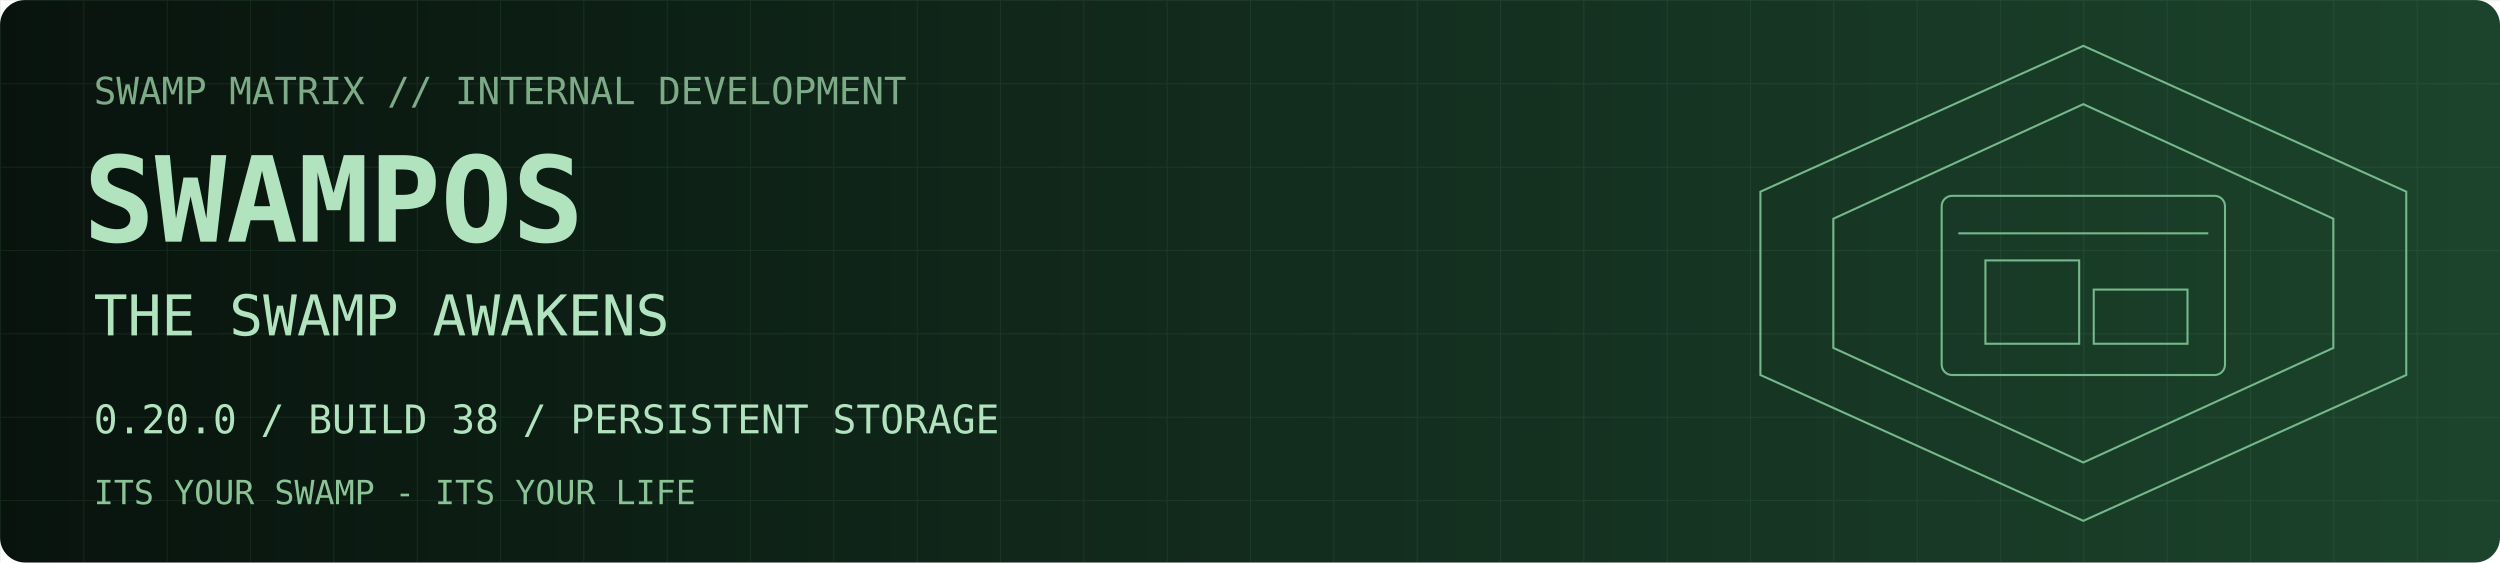
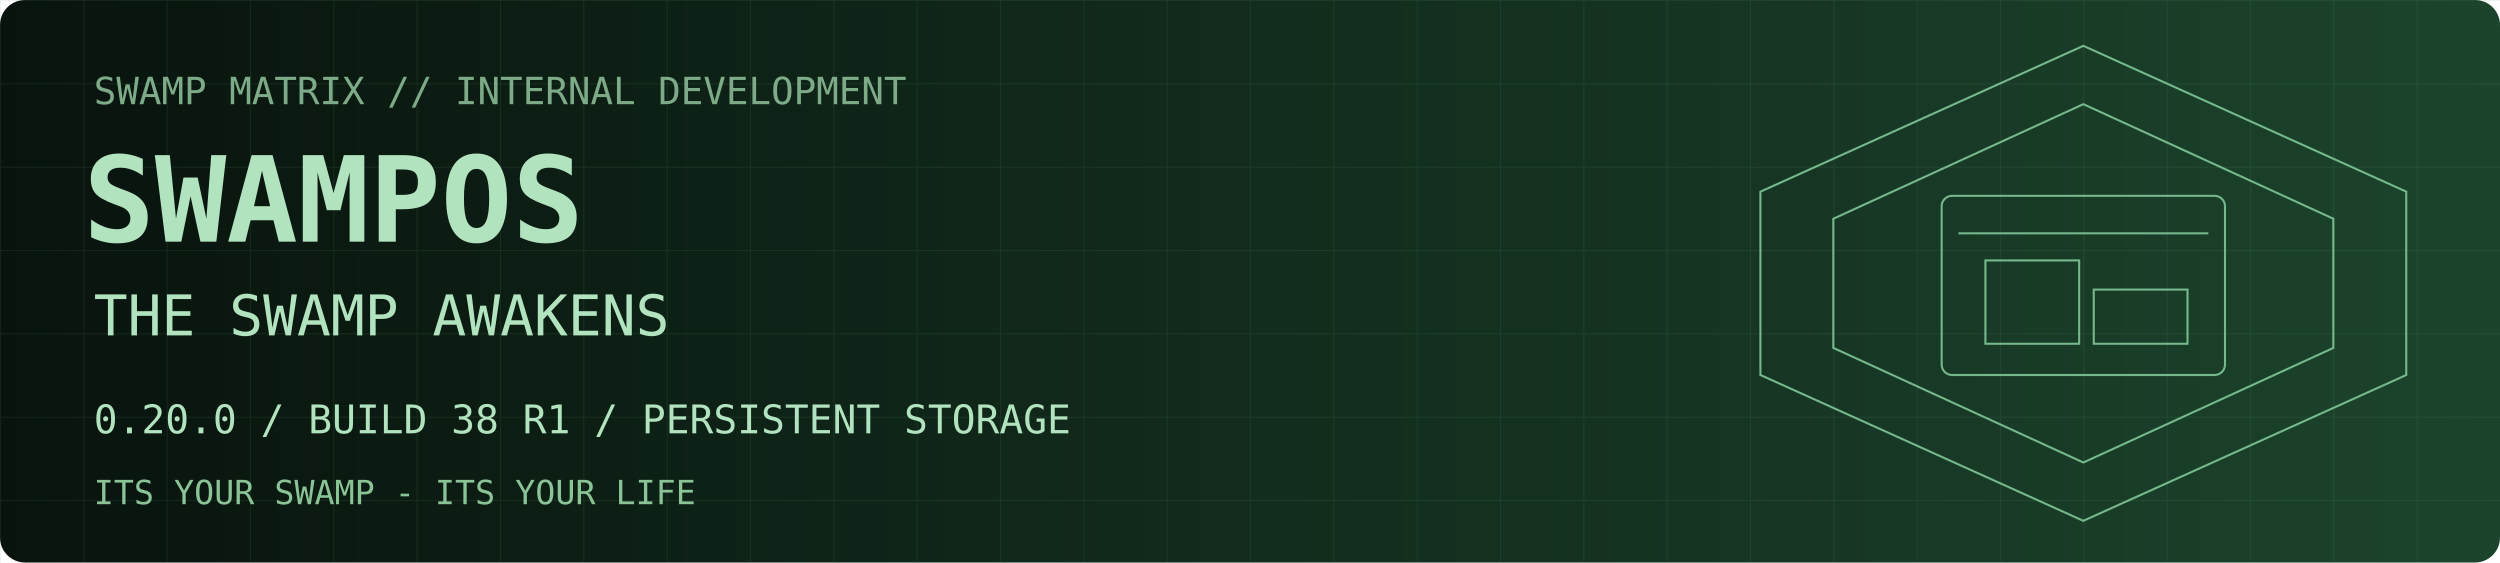
<svg xmlns="http://www.w3.org/2000/svg" viewBox="0 0 1200 270">
  <defs>
    <linearGradient id="g">
      <stop stop-color="#08130d" />
      <stop offset="1" stop-color="#1c442c" />
    </linearGradient>
    <pattern id="p" width="40" height="40" patternUnits="userSpaceOnUse">
      <path d="M40 0H0V40" fill="none" stroke="#65a678" stroke-opacity=".12" />
    </pattern>
  </defs>
  <rect width="1200" height="270" rx="12" fill="url(#g)" />
  <rect width="1200" height="270" fill="url(#p)" />
  <g fill="none" stroke="#75b88b">
    <path d="M1000 22l155 70v88l-155 70-155-70V92z" />
    <path d="M1000 50l120 55v62l-120 55-120-55v-62z" />
    <rect x="932" y="94" width="136" height="86" rx="5" />
    <path d="M940 112h120M953 125h45v40h-45zM1005 139h45v26h-45z" />
  </g>
  <g font-family="monospace" fill="#b2e3bf">
    <text x="45" y="50" font-size="18" fill="#7eab87">SWAMP MATRIX // INTERNAL DEVELOPMENT</text>
    <text x="40" y="116" font-size="57" font-weight="bold">SWAMPOS</text>
    <text x="45" y="161" font-size="27">THE SWAMP AWAKENS</text>
-     <text x="45" y="208" font-size="19">0.20.0 / BUILD 38 / PERSISTENT STORAGE</text>
+     <text x="45" y="208" font-size="19">0.20.0 / BUILD 38 R1 / PERSISTENT STORAGE</text>
    <text x="45" y="242" font-size="16" fill="#8ac396">ITS YOUR SWAMP - ITS YOUR LIFE</text>
  </g>
</svg>
